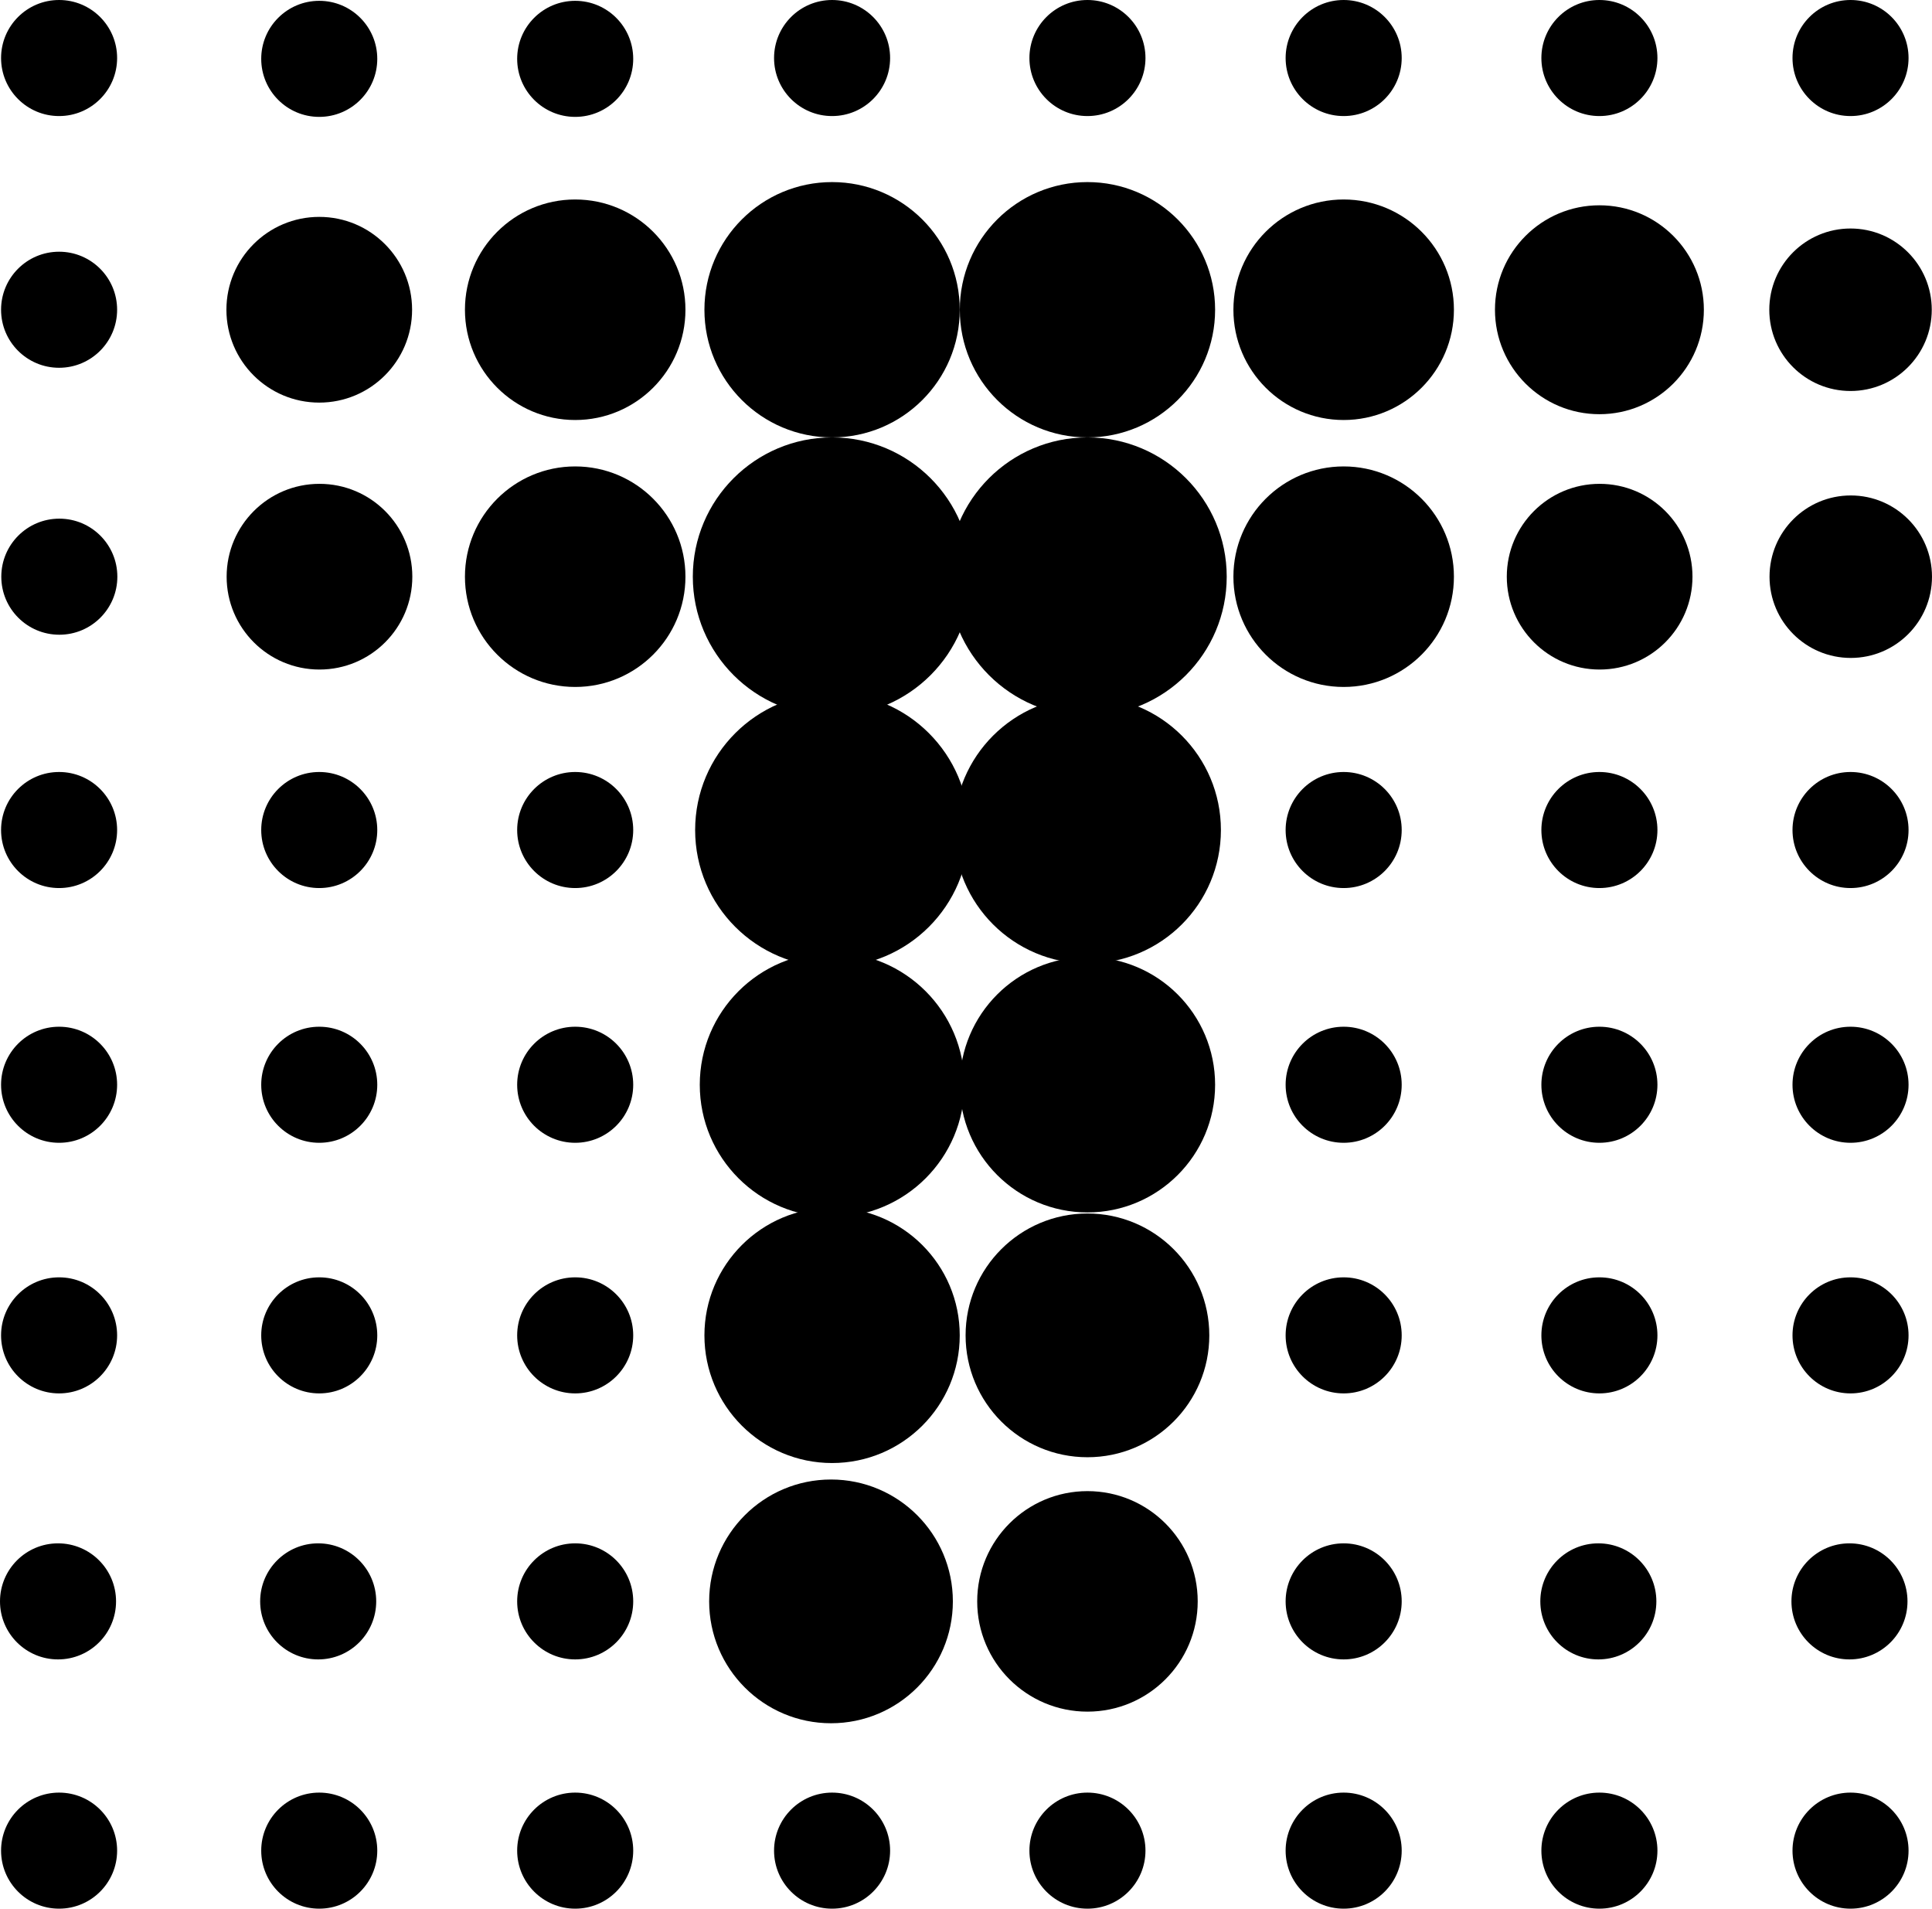
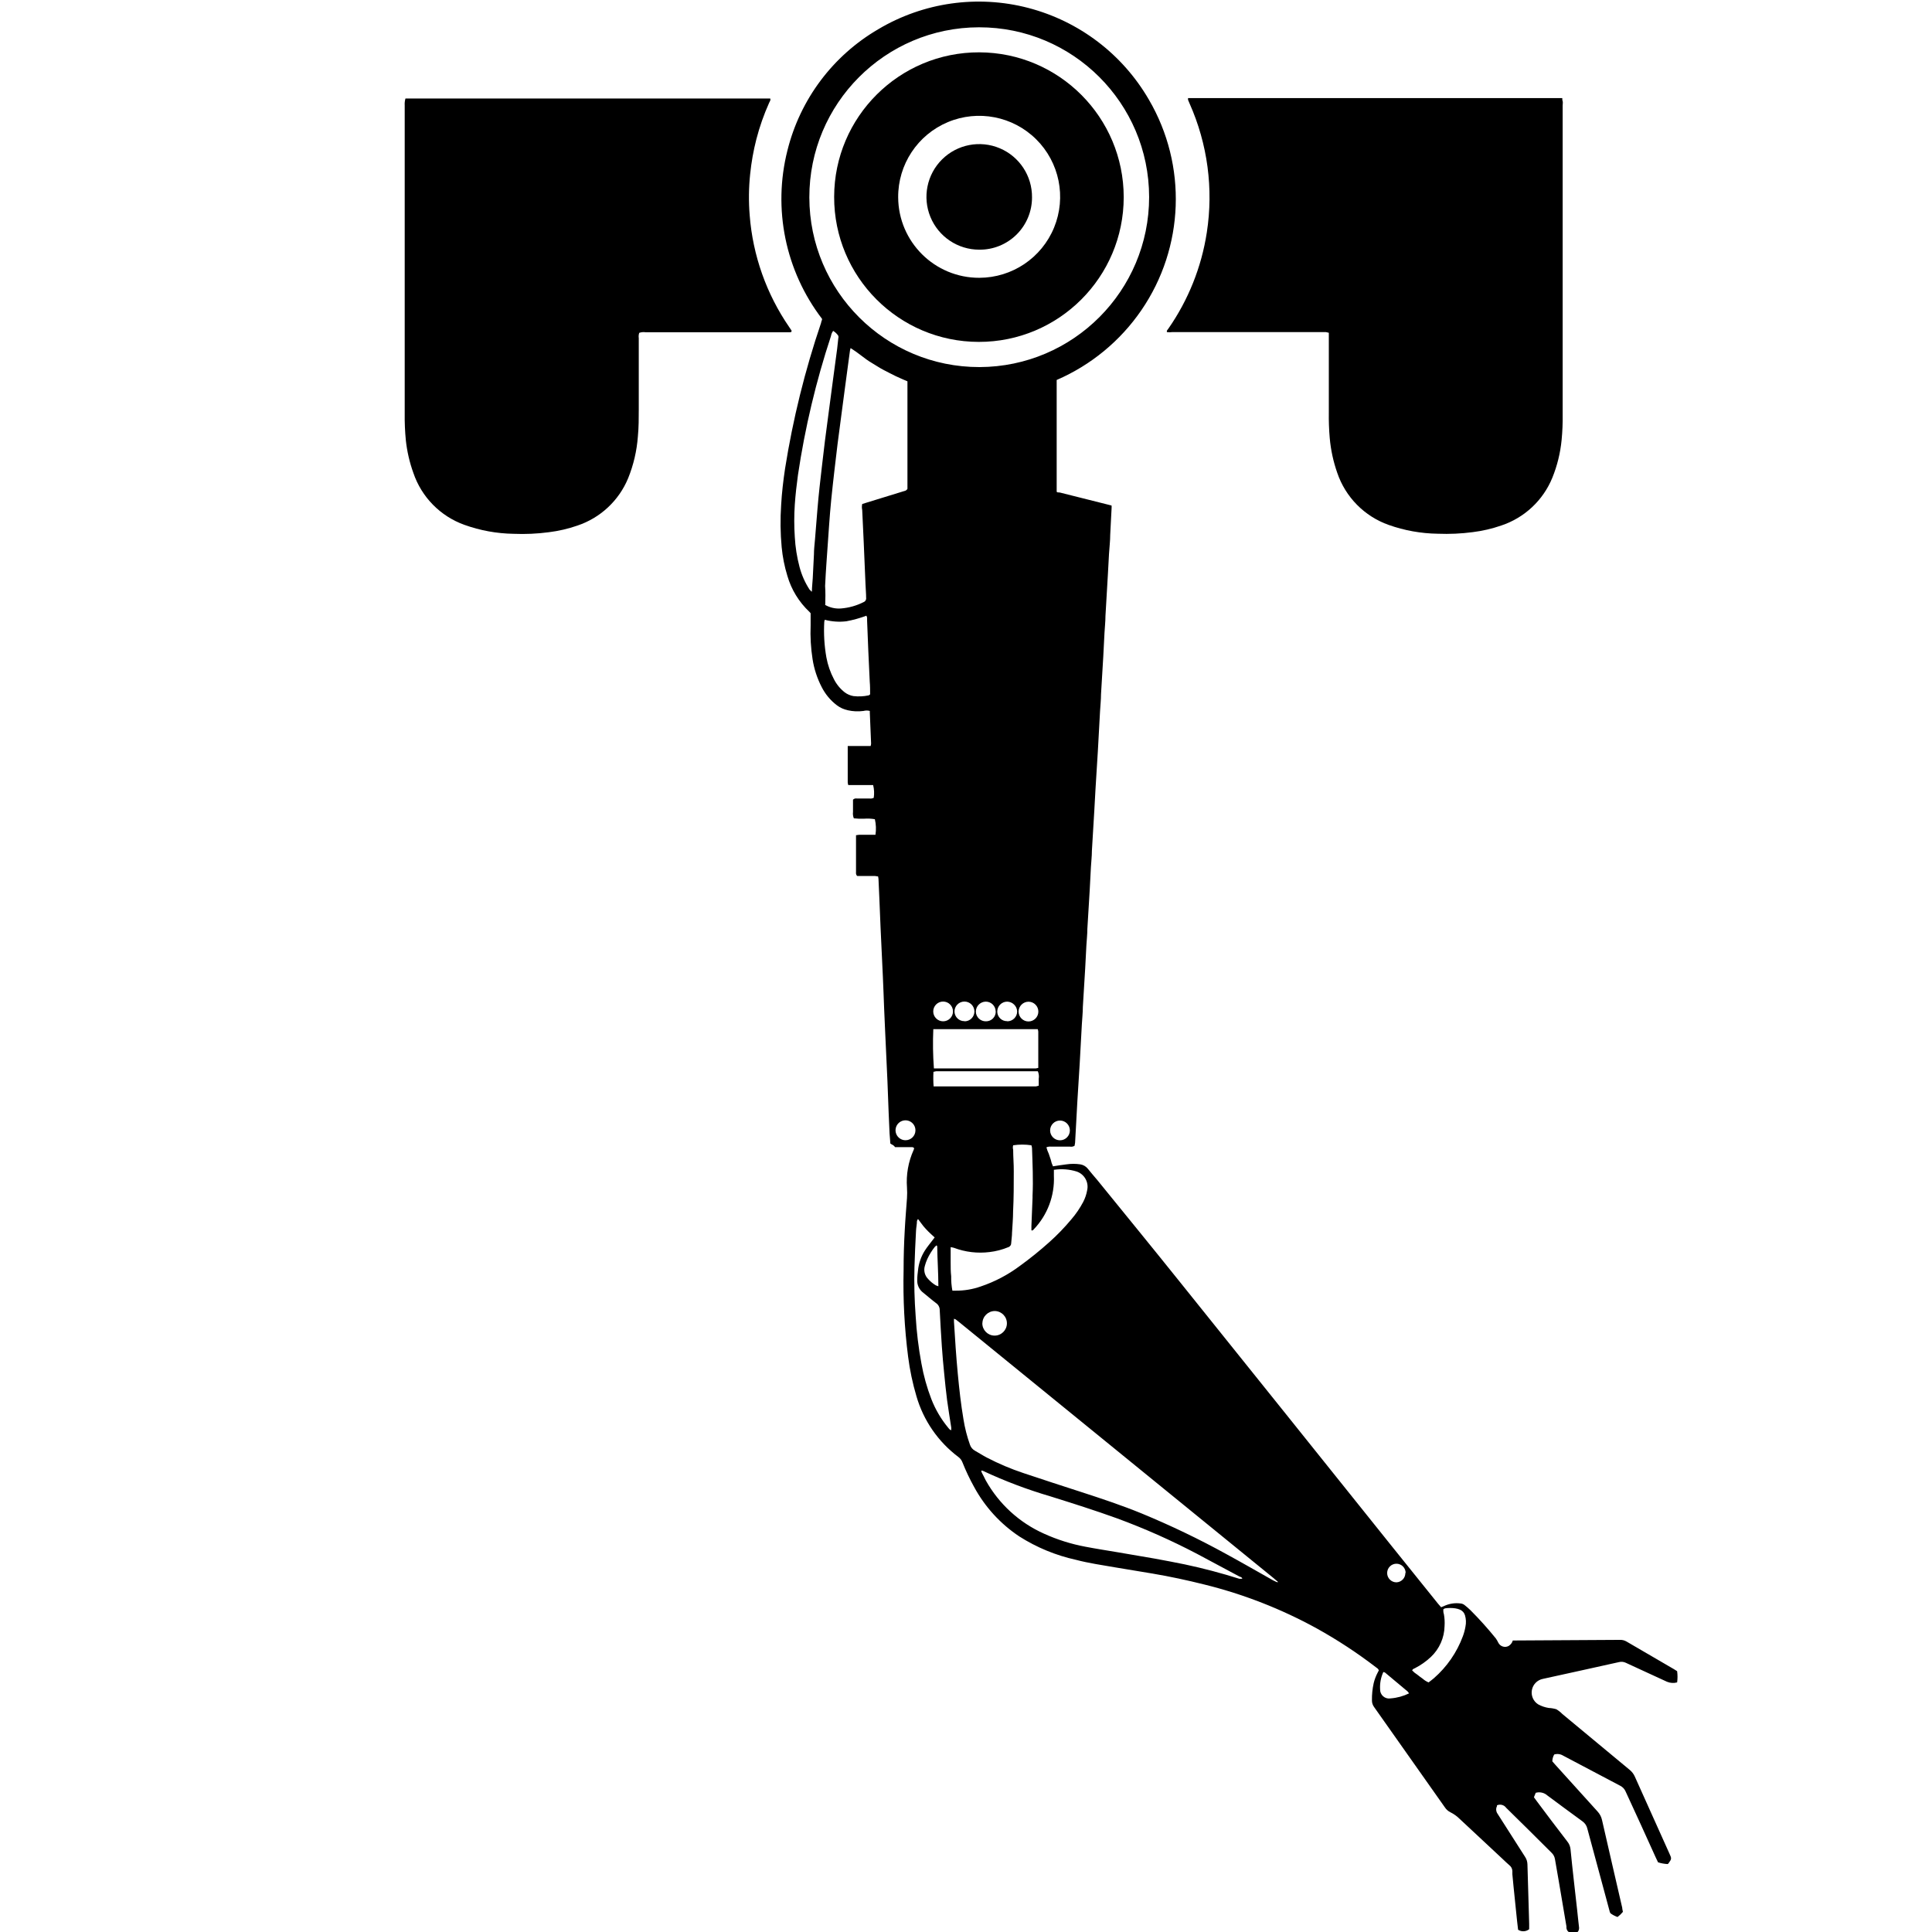
- <svg xmlns="http://www.w3.org/2000/svg" version="1.1" id="svg2" xml:space="preserve" width="153.387" height="151.52" viewBox="0 0 153.387 151.52">
-   <defs id="defs6" />
-   <g id="g8" transform="matrix(1.333333,0,0,-1.333333,0,151.52)">
-     <g id="g10" transform="scale(0.1)">
-       <path d="m 571.473,951.98 c 0,-41.98 -34.035,-76.011 -76.012,-76.011 -41.984,0 -76.016,34.031 -76.016,76.011 0,41.985 34.032,76.01 76.016,76.01 41.977,0 76.012,-34.025 76.012,-76.01" style="fill:#000000;fill-opacity:1;fill-rule:nonzero;stroke:none" id="path12" />
-       <path d="m 578.379,793.047 c 0,-45.797 -37.121,-82.926 -82.918,-82.926 -45.797,0 -82.926,37.129 -82.926,82.926 0,45.793 37.129,82.922 82.926,82.922 45.797,0 82.918,-37.129 82.918,-82.922" style="fill:#000000;fill-opacity:1;fill-rule:nonzero;stroke:none" id="path14" />
-       <path d="m 577,642.211 c 0,-45.035 -36.504,-81.539 -81.539,-81.539 -45.035,0 -81.543,36.504 -81.543,81.539 0,45.031 36.508,81.539 81.543,81.539 45.035,0 81.539,-36.508 81.539,-81.539" style="fill:#000000;fill-opacity:1;fill-rule:nonzero;stroke:none" id="path16" />
-       <path d="m 574.234,490.547 c 0,-43.508 -35.269,-78.77 -78.773,-78.77 -43.508,0 -78.781,35.262 -78.781,78.77 0,43.504 35.273,78.777 78.781,78.777 43.504,0 78.773,-35.273 78.773,-78.777" style="fill:#000000;fill-opacity:1;fill-rule:nonzero;stroke:none" id="path18" />
-       <path d="m 571.473,341.336 c 0,-41.981 -34.035,-76.008 -76.012,-76.008 -41.984,0 -76.016,34.027 -76.016,76.008 0,41.98 34.032,76.016 76.016,76.016 41.977,0 76.012,-34.036 76.012,-76.016" style="fill:#000000;fill-opacity:1;fill-rule:nonzero;stroke:none" id="path20" />
-       <path d="m 567.379,182.957 c 0,-40.066 -32.481,-72.559 -72.555,-72.559 -40.07,0 -72.558,32.493 -72.558,72.559 0,40.07 32.488,72.559 72.558,72.559 40.074,0 72.555,-32.489 72.555,-72.559" style="fill:#000000;fill-opacity:1;fill-rule:nonzero;stroke:none" id="path22" />
-       <path d="m 245.516,793.047 c 0,-30.535 -24.754,-55.285 -55.286,-55.285 -30.531,0 -55.281,24.75 -55.281,55.285 0,30.531 24.75,55.281 55.281,55.281 30.532,0 55.286,-24.75 55.286,-55.281" style="fill:#000000;fill-opacity:1;fill-rule:nonzero;stroke:none" id="path24" />
-       <path d="m 245.379,951.98 c 0,-30.531 -24.754,-55.285 -55.285,-55.285 -30.528,0 -55.278,24.754 -55.278,55.285 0,30.532 24.75,55.29 55.278,55.29 30.531,0 55.285,-24.758 55.285,-55.29" style="fill:#000000;fill-opacity:1;fill-rule:nonzero;stroke:none" id="path26" />
-       <path d="m 1007.78,793.047 c 0,-30.535 -24.757,-55.285 -55.284,-55.285 -30.527,0 -55.281,24.75 -55.281,55.285 0,30.531 24.754,55.281 55.281,55.281 30.527,0 55.284,-24.75 55.284,-55.281" style="fill:#000000;fill-opacity:1;fill-rule:nonzero;stroke:none" id="path28" />
-       <path d="m 69.875,793.047 c 0,-19.082 -15.469,-34.555 -34.551,-34.555 -19.082,0 -34.551,15.473 -34.551,34.555 0,19.082 15.469,34.551 34.551,34.551 19.082,0 34.551,-15.469 34.551,-34.551" style="fill:#000000;fill-opacity:1;fill-rule:nonzero;stroke:none" id="path30" />
-       <path d="m 69.738,642.211 c 0,-19.082 -15.469,-34.551 -34.551,-34.551 -19.082,0 -34.551,15.469 -34.551,34.551 0,19.082 15.469,34.551 34.551,34.551 19.082,0 34.551,-15.469 34.551,-34.551" style="fill:#000000;fill-opacity:1;fill-rule:nonzero;stroke:none" id="path32" />
-       <path d="m 224.645,642.211 c 0,-19.082 -15.469,-34.551 -34.551,-34.551 -19.082,0 -34.551,15.469 -34.551,34.551 0,19.082 15.469,34.551 34.551,34.551 19.082,0 34.551,-15.469 34.551,-34.551" style="fill:#000000;fill-opacity:1;fill-rule:nonzero;stroke:none" id="path34" />
-       <path d="m 377.047,642.211 c 0,-19.082 -15.469,-34.551 -34.551,-34.551 -19.082,0 -34.551,15.469 -34.551,34.551 0,19.082 15.469,34.551 34.551,34.551 19.082,0 34.551,-15.469 34.551,-34.551" style="fill:#000000;fill-opacity:1;fill-rule:nonzero;stroke:none" id="path36" />
-       <path d="m 69.738,490.547 c 0,-19.082 -15.469,-34.555 -34.551,-34.555 -19.082,0 -34.551,15.473 -34.551,34.555 0,19.082 15.469,34.551 34.551,34.551 19.082,0 34.551,-15.469 34.551,-34.551" style="fill:#000000;fill-opacity:1;fill-rule:nonzero;stroke:none" id="path38" />
-       <path d="m 224.645,490.547 c 0,-19.082 -15.469,-34.555 -34.551,-34.555 -19.082,0 -34.551,15.473 -34.551,34.555 0,19.082 15.469,34.551 34.551,34.551 19.082,0 34.551,-15.469 34.551,-34.551" style="fill:#000000;fill-opacity:1;fill-rule:nonzero;stroke:none" id="path40" />
-       <path d="m 377.047,490.547 c 0,-19.082 -15.469,-34.555 -34.551,-34.555 -19.082,0 -34.551,15.473 -34.551,34.555 0,19.082 15.469,34.551 34.551,34.551 19.082,0 34.551,-15.469 34.551,-34.551" style="fill:#000000;fill-opacity:1;fill-rule:nonzero;stroke:none" id="path42" />
-       <path d="m 69.738,341.336 c 0,-19.082 -15.469,-34.551 -34.551,-34.551 -19.082,0 -34.551,15.469 -34.551,34.551 0,19.082 15.469,34.551 34.551,34.551 19.082,0 34.551,-15.469 34.551,-34.551" style="fill:#000000;fill-opacity:1;fill-rule:nonzero;stroke:none" id="path44" />
-       <path d="m 224.645,341.336 c 0,-19.082 -15.469,-34.551 -34.551,-34.551 -19.082,0 -34.551,15.469 -34.551,34.551 0,19.082 15.469,34.551 34.551,34.551 19.082,0 34.551,-15.469 34.551,-34.551" style="fill:#000000;fill-opacity:1;fill-rule:nonzero;stroke:none" id="path46" />
-       <path d="m 377.047,341.336 c 0,-19.082 -15.469,-34.551 -34.551,-34.551 -19.082,0 -34.551,15.469 -34.551,34.551 0,19.082 15.469,34.551 34.551,34.551 19.082,0 34.551,-15.469 34.551,-34.551" style="fill:#000000;fill-opacity:1;fill-rule:nonzero;stroke:none" id="path48" />
-       <path d="m 69.102,182.957 c 0,-19.082 -15.469,-34.551 -34.551,-34.551 C 15.469,148.406 0,163.875 0,182.957 c 0,19.082 15.469,34.551 34.551,34.551 19.082,0 34.551,-15.469 34.551,-34.551" style="fill:#000000;fill-opacity:1;fill-rule:nonzero;stroke:none" id="path50" />
-       <path d="m 224.012,182.957 c 0,-19.082 -15.469,-34.551 -34.551,-34.551 -19.082,0 -34.551,15.469 -34.551,34.551 0,19.082 15.469,34.551 34.551,34.551 19.082,0 34.551,-15.469 34.551,-34.551" style="fill:#000000;fill-opacity:1;fill-rule:nonzero;stroke:none" id="path52" />
-       <path d="m 377.047,182.957 c 0,-19.082 -15.469,-34.551 -34.551,-34.551 -19.082,0 -34.551,15.469 -34.551,34.551 0,19.082 15.469,34.551 34.551,34.551 19.082,0 34.551,-15.469 34.551,-34.551" style="fill:#000000;fill-opacity:1;fill-rule:nonzero;stroke:none" id="path54" />
-       <path d="M 69.738,34.551 C 69.738,15.469 54.27,0 35.188,0 16.105,0 0.637,15.469 0.637,34.551 c 0,19.078 15.469,34.551 34.551,34.551 19.082,0 34.551,-15.473 34.551,-34.551" style="fill:#000000;fill-opacity:1;fill-rule:nonzero;stroke:none" id="path56" />
-       <path d="M 224.645,34.551 C 224.645,15.469 209.176,0 190.094,0 c -19.082,0 -34.551,15.469 -34.551,34.551 0,19.078 15.469,34.551 34.551,34.551 19.082,0 34.551,-15.473 34.551,-34.551" style="fill:#000000;fill-opacity:1;fill-rule:nonzero;stroke:none" id="path58" />
-       <path d="M 377.047,34.551 C 377.047,15.469 361.578,0 342.496,0 c -19.082,0 -34.551,15.469 -34.551,34.551 0,19.078 15.469,34.551 34.551,34.551 19.082,0 34.551,-15.473 34.551,-34.551" style="fill:#000000;fill-opacity:1;fill-rule:nonzero;stroke:none" id="path60" />
-       <path d="m 834.637,642.211 c 0,-19.082 -15.469,-34.551 -34.563,-34.551 -19.082,0 -34.551,15.469 -34.551,34.551 0,19.082 15.469,34.551 34.551,34.551 19.094,0 34.563,-15.469 34.563,-34.551" style="fill:#000000;fill-opacity:1;fill-rule:nonzero;stroke:none" id="path62" />
-       <path d="m 986.91,642.211 c 0,-19.082 -15.469,-34.551 -34.551,-34.551 -19.082,0 -34.55,15.469 -34.55,34.551 0,19.082 15.468,34.551 34.55,34.551 19.082,0 34.551,-15.469 34.551,-34.551" style="fill:#000000;fill-opacity:1;fill-rule:nonzero;stroke:none" id="path64" />
-       <path d="m 1136.44,642.211 c 0,-19.082 -15.47,-34.551 -34.55,-34.551 -19.08,0 -34.55,15.469 -34.55,34.551 0,19.082 15.47,34.551 34.55,34.551 19.08,0 34.55,-15.469 34.55,-34.551" style="fill:#000000;fill-opacity:1;fill-rule:nonzero;stroke:none" id="path66" />
-       <path d="m 834.637,490.547 c 0,-19.082 -15.469,-34.555 -34.563,-34.555 -19.082,0 -34.551,15.473 -34.551,34.555 0,19.082 15.469,34.551 34.551,34.551 19.094,0 34.563,-15.469 34.563,-34.551" style="fill:#000000;fill-opacity:1;fill-rule:nonzero;stroke:none" id="path68" />
-       <path d="m 986.91,490.547 c 0,-19.082 -15.469,-34.555 -34.551,-34.555 -19.082,0 -34.55,15.473 -34.55,34.555 0,19.082 15.468,34.551 34.55,34.551 19.082,0 34.551,-15.469 34.551,-34.551" style="fill:#000000;fill-opacity:1;fill-rule:nonzero;stroke:none" id="path70" />
-       <path d="m 1136.44,490.547 c 0,-19.082 -15.47,-34.555 -34.55,-34.555 -19.08,0 -34.55,15.473 -34.55,34.555 0,19.082 15.47,34.551 34.55,34.551 19.08,0 34.55,-15.469 34.55,-34.551" style="fill:#000000;fill-opacity:1;fill-rule:nonzero;stroke:none" id="path72" />
-       <path d="m 834.637,341.336 c 0,-19.082 -15.469,-34.551 -34.563,-34.551 -19.082,0 -34.551,15.469 -34.551,34.551 0,19.082 15.469,34.551 34.551,34.551 19.094,0 34.563,-15.469 34.563,-34.551" style="fill:#000000;fill-opacity:1;fill-rule:nonzero;stroke:none" id="path74" />
-       <path d="m 986.91,341.336 c 0,-19.082 -15.469,-34.551 -34.551,-34.551 -19.082,0 -34.55,15.469 -34.55,34.551 0,19.082 15.468,34.551 34.55,34.551 19.082,0 34.551,-15.469 34.551,-34.551" style="fill:#000000;fill-opacity:1;fill-rule:nonzero;stroke:none" id="path76" />
-       <path d="m 1136.44,341.336 c 0,-19.082 -15.47,-34.551 -34.55,-34.551 -19.08,0 -34.55,15.469 -34.55,34.551 0,19.082 15.47,34.551 34.55,34.551 19.08,0 34.55,-15.469 34.55,-34.551" style="fill:#000000;fill-opacity:1;fill-rule:nonzero;stroke:none" id="path78" />
-       <path d="m 834.637,182.957 c 0,-19.082 -15.469,-34.551 -34.563,-34.551 -19.082,0 -34.551,15.469 -34.551,34.551 0,19.082 15.469,34.551 34.551,34.551 19.094,0 34.563,-15.469 34.563,-34.551" style="fill:#000000;fill-opacity:1;fill-rule:nonzero;stroke:none" id="path80" />
-       <path d="m 986.277,182.957 c 0,-19.082 -15.468,-34.551 -34.55,-34.551 -19.082,0 -34.551,15.469 -34.551,34.551 0,19.082 15.469,34.551 34.551,34.551 19.082,0 34.55,-15.469 34.55,-34.551" style="fill:#000000;fill-opacity:1;fill-rule:nonzero;stroke:none" id="path82" />
-       <path d="m 1135.81,182.957 c 0,-19.082 -15.47,-34.551 -34.55,-34.551 -19.09,0 -34.55,15.469 -34.55,34.551 0,19.082 15.46,34.551 34.55,34.551 19.08,0 34.55,-15.469 34.55,-34.551" style="fill:#000000;fill-opacity:1;fill-rule:nonzero;stroke:none" id="path84" />
-       <path d="M 834.637,34.551 C 834.637,15.469 819.168,0 800.074,0 c -19.082,0 -34.551,15.469 -34.551,34.551 0,19.078 15.469,34.551 34.551,34.551 19.094,0 34.563,-15.473 34.563,-34.551" style="fill:#000000;fill-opacity:1;fill-rule:nonzero;stroke:none" id="path86" />
-       <path d="M 986.91,34.551 C 986.91,15.469 971.441,0 952.359,0 c -19.082,0 -34.55,15.469 -34.55,34.551 0,19.078 15.468,34.551 34.55,34.551 19.082,0 34.551,-15.473 34.551,-34.551" style="fill:#000000;fill-opacity:1;fill-rule:nonzero;stroke:none" id="path88" />
-       <path d="M 1136.44,34.551 C 1136.44,15.469 1120.97,0 1101.89,0 c -19.08,0 -34.55,15.469 -34.55,34.551 0,19.078 15.47,34.551 34.55,34.551 19.08,0 34.55,-15.473 34.55,-34.551" style="fill:#000000;fill-opacity:1;fill-rule:nonzero;stroke:none" id="path90" />
-       <path d="m 69.738,951.98 c 0,-19.082 -15.469,-34.55 -34.551,-34.55 -19.082,0 -34.551,15.468 -34.551,34.55 0,19.083 15.469,34.551 34.551,34.551 19.082,0 34.551,-15.468 34.551,-34.551" style="fill:#000000;fill-opacity:1;fill-rule:nonzero;stroke:none" id="path92" />
-       <path d="m 1150.4,793.047 c 0,-26.715 -21.66,-48.375 -48.37,-48.375 -26.72,0 -48.37,21.66 -48.37,48.375 0,26.711 21.65,48.367 48.37,48.367 26.71,0 48.37,-21.656 48.37,-48.367" style="fill:#000000;fill-opacity:1;fill-rule:nonzero;stroke:none" id="path94" />
-       <path d="m 530.012,1101.85 c 0,-19.08 -15.469,-34.55 -34.551,-34.55 -19.082,0 -34.551,15.47 -34.551,34.55 0,19.08 15.469,34.55 34.551,34.55 19.082,0 34.551,-15.47 34.551,-34.55" style="fill:#000000;fill-opacity:1;fill-rule:nonzero;stroke:none" id="path96" />
-       <path d="m 377.047,1101.36 c 0,-19.08 -15.469,-34.55 -34.551,-34.55 -19.082,0 -34.551,15.47 -34.551,34.55 0,19.08 15.469,34.55 34.551,34.55 19.082,0 34.551,-15.47 34.551,-34.55" style="fill:#000000;fill-opacity:1;fill-rule:nonzero;stroke:none" id="path98" />
-       <path d="m 224.645,1101.36 c 0,-19.08 -15.469,-34.55 -34.551,-34.55 -19.082,0 -34.551,15.47 -34.551,34.55 0,19.08 15.469,34.55 34.551,34.55 19.082,0 34.551,-15.47 34.551,-34.55" style="fill:#000000;fill-opacity:1;fill-rule:nonzero;stroke:none" id="path100" />
-       <path d="m 69.738,1101.85 c 0,-19.08 -15.469,-34.55 -34.551,-34.55 -19.082,0 -34.551,15.47 -34.551,34.55 0,19.08 15.469,34.55 34.551,34.55 19.082,0 34.551,-15.47 34.551,-34.55" style="fill:#000000;fill-opacity:1;fill-rule:nonzero;stroke:none" id="path102" />
-       <path d="M 530.012,34.551 C 530.012,15.469 514.543,0 495.461,0 476.379,0 460.91,15.469 460.91,34.551 c 0,19.078 15.469,34.551 34.551,34.551 19.082,0 34.551,-15.473 34.551,-34.551" style="fill:#000000;fill-opacity:1;fill-rule:nonzero;stroke:none" id="path104" />
-       <path d="m 723.531,951.98 c 0,-41.98 -34.031,-76.011 -76.015,-76.011 -41.973,0 -76.004,34.031 -76.004,76.011 0,41.985 34.031,76.01 76.004,76.01 41.984,0 76.015,-34.025 76.015,-76.01" style="fill:#000000;fill-opacity:1;fill-rule:nonzero;stroke:none" id="path106" />
-       <path d="m 730.445,793.047 c 0,-45.797 -37.129,-82.926 -82.929,-82.926 -45.789,0 -82.918,37.129 -82.918,82.926 0,45.793 37.129,82.922 82.918,82.922 45.8,0 82.929,-37.129 82.929,-82.922" style="fill:#000000;fill-opacity:1;fill-rule:nonzero;stroke:none" id="path108" />
-       <path d="m 726.988,642.211 c 0,-43.895 -35.574,-79.469 -79.472,-79.469 -43.887,0 -79.461,35.574 -79.461,79.469 0,43.887 35.574,79.469 79.461,79.469 43.898,0 79.472,-35.582 79.472,-79.469" style="fill:#000000;fill-opacity:1;fill-rule:nonzero;stroke:none" id="path110" />
-       <path d="m 723.531,490.547 c 0,-41.984 -34.031,-76.008 -76.015,-76.008 -41.973,0 -76.004,34.024 -76.004,76.008 0,41.98 34.031,76.016 76.004,76.016 41.984,0 76.015,-34.036 76.015,-76.016" style="fill:#000000;fill-opacity:1;fill-rule:nonzero;stroke:none" id="path112" />
-       <path d="m 720.074,341.336 c 0,-40.066 -32.48,-72.559 -72.558,-72.559 -40.067,0 -72.555,32.493 -72.555,72.559 0,40.078 32.488,72.559 72.555,72.559 40.078,0 72.558,-32.481 72.558,-72.559" style="fill:#000000;fill-opacity:1;fill-rule:nonzero;stroke:none" id="path114" />
-       <path d="m 713.172,182.957 c 0,-36.262 -29.395,-65.648 -65.656,-65.648 -36.25,0 -65.645,29.386 -65.645,65.648 0,36.262 29.395,65.645 65.645,65.645 36.261,0 65.656,-29.383 65.656,-65.645" style="fill:#000000;fill-opacity:1;fill-rule:nonzero;stroke:none" id="path116" />
-       <path d="m 682.066,1101.85 c 0,-19.08 -15.468,-34.55 -34.55,-34.55 -19.082,0 -34.551,15.47 -34.551,34.55 0,19.08 15.469,34.55 34.551,34.55 19.082,0 34.55,-15.47 34.55,-34.55" style="fill:#000000;fill-opacity:1;fill-rule:nonzero;stroke:none" id="path118" />
-       <path d="m 834.637,1101.85 c 0,-19.08 -15.469,-34.55 -34.563,-34.55 -19.082,0 -34.551,15.47 -34.551,34.55 0,19.08 15.469,34.55 34.551,34.55 19.094,0 34.563,-15.47 34.563,-34.55" style="fill:#000000;fill-opacity:1;fill-rule:nonzero;stroke:none" id="path120" />
-       <path d="m 986.91,1101.85 c 0,-19.08 -15.469,-34.55 -34.551,-34.55 -19.082,0 -34.55,15.47 -34.55,34.55 0,19.08 15.468,34.55 34.55,34.55 19.082,0 34.551,-15.47 34.551,-34.55" style="fill:#000000;fill-opacity:1;fill-rule:nonzero;stroke:none" id="path122" />
-       <path d="m 1136.44,1101.85 c 0,-19.08 -15.47,-34.55 -34.55,-34.55 -19.08,0 -34.55,15.47 -34.55,34.55 0,19.08 15.47,34.55 34.55,34.55 19.08,0 34.55,-15.47 34.55,-34.55" style="fill:#000000;fill-opacity:1;fill-rule:nonzero;stroke:none" id="path124" />
-       <path d="M 682.066,34.551 C 682.066,15.469 666.598,0 647.516,0 c -19.082,0 -34.551,15.469 -34.551,34.551 0,19.078 15.469,34.551 34.551,34.551 19.082,0 34.55,-15.473 34.55,-34.551" style="fill:#000000;fill-opacity:1;fill-rule:nonzero;stroke:none" id="path126" />
-       <path d="m 408.145,793.047 c 0,-36.258 -29.395,-65.652 -65.649,-65.652 -36.254,0 -65.644,29.394 -65.644,65.652 0,36.254 29.39,65.648 65.644,65.648 36.254,0 65.649,-29.394 65.649,-65.648" style="fill:#000000;fill-opacity:1;fill-rule:nonzero;stroke:none" id="path128" />
-       <path d="m 408.145,951.98 c 0,-36.253 -29.395,-65.648 -65.649,-65.648 -36.254,0 -65.644,29.395 -65.644,65.648 0,36.254 29.39,65.65 65.644,65.65 36.254,0 65.649,-29.396 65.649,-65.65" style="fill:#000000;fill-opacity:1;fill-rule:nonzero;stroke:none" id="path130" />
-       <path d="m 865.73,793.047 c 0,-36.258 -29.394,-65.652 -65.656,-65.652 -36.25,0 -65.644,29.394 -65.644,65.652 0,36.254 29.394,65.648 65.644,65.648 36.262,0 65.656,-29.394 65.656,-65.648" style="fill:#000000;fill-opacity:1;fill-rule:nonzero;stroke:none" id="path132" />
-       <path d="m 1014.56,951.98 c 0,-34.343 -27.853,-62.191 -62.201,-62.191 -34.343,0 -62.187,27.848 -62.187,62.191 0,34.344 27.844,62.19 62.187,62.19 34.348,0 62.201,-27.846 62.201,-62.19" style="fill:#000000;fill-opacity:1;fill-rule:nonzero;stroke:none" id="path134" />
-       <path d="m 1150.26,951.98 c 0,-26.714 -21.65,-48.375 -48.37,-48.375 -26.72,0 -48.37,21.661 -48.37,48.375 0,26.715 21.65,48.37 48.37,48.37 26.72,0 48.37,-21.655 48.37,-48.37" style="fill:#000000;fill-opacity:1;fill-rule:nonzero;stroke:none" id="path136" />
-       <path d="m 865.73,951.98 c 0,-36.253 -29.394,-65.648 -65.656,-65.648 -36.25,0 -65.644,29.395 -65.644,65.648 0,36.254 29.394,65.65 65.644,65.65 36.262,0 65.656,-29.396 65.656,-65.65" style="fill:#000000;fill-opacity:1;fill-rule:nonzero;stroke:none" id="path138" />
-     </g>
+ <svg xmlns="http://www.w3.org/2000/svg" width="25.621" height="25.621" viewBox="0 0 25.621 25.621">
+   <g id="Group_3" data-name="Group 3" transform="translate(-55.24 -13.258)">
+     <path id="Path_1" data-name="Path 1" d="M112.737,28.42c0-.041-.007-.085-.009-.129q-.007-.135-.012-.27c-.006-.14-.01-.28-.016-.42-.01-.224-.021-.448-.031-.672q-.007-.147-.013-.294c-.006-.142-.01-.284-.017-.426-.01-.22-.021-.44-.031-.66-.006-.122-.01-.244-.015-.366q-.006-.135-.012-.27a.283.283,0,0,0-.005-.032.3.3,0,0,0-.041-.006H112.3c-.022-.018-.017-.04-.017-.059,0-.086,0-.172,0-.258,0-.054,0-.108,0-.162,0-.02,0-.039,0-.062a.385.385,0,0,1,.044-.006h.162c.018,0,.035,0,.052,0a.549.549,0,0,0-.008-.206.577.577,0,0,0-.142-.007.835.835,0,0,1-.137-.005.165.165,0,0,1-.011-.084c0-.028,0-.056,0-.084s0-.056,0-.079a.055.055,0,0,1,.049-.016h.168a.093.093,0,0,0,.058-.009.425.425,0,0,0-.008-.169.315.315,0,0,0-.039,0h-.228l-.063,0a.181.181,0,0,1-.007-.035q0-.225,0-.451a.24.24,0,0,1,0-.032c.016,0,.029,0,.043,0h.2l.061,0a.166.166,0,0,0,.006-.032q-.008-.2-.017-.408a.2.2,0,0,0,0-.025.161.161,0,0,0-.083,0,.584.584,0,0,1-.209-.009.371.371,0,0,1-.146-.067.7.7,0,0,1-.2-.24,1.214,1.214,0,0,1-.121-.369,2.3,2.3,0,0,1-.026-.449c0-.054,0-.108,0-.162-.006-.006-.01-.012-.016-.018a1.059,1.059,0,0,1-.292-.476,1.915,1.915,0,0,1-.076-.382,3.5,3.5,0,0,1-.007-.558c.009-.162.028-.323.052-.484a11.717,11.717,0,0,1,.478-1.933c0-.013.009-.027.012-.04a.057.057,0,0,0,0-.013,2.618,2.618,0,0,1-.458-2.235,2.579,2.579,0,0,1,1.205-1.606,2.607,2.607,0,0,1,3.588.935,2.609,2.609,0,0,1-.1,2.792,2.626,2.626,0,0,1-1.123.925c0,.017,0,.033,0,.049q0,.691,0,1.383c0,.014,0,.028,0,.046s.029.011.044.015l.617.155.067.017a.231.231,0,0,1,0,.04q-.008.174-.018.348c0,.084-.011.168-.016.252s-.01.184-.015.276q-.016.273-.032.546c0,.076-.009.152-.013.228-.006.1-.01.208-.016.312-.01.166-.02.332-.03.5,0,.076-.009.152-.013.228-.01.176-.019.352-.029.528s-.021.332-.031.5c-.006.1-.01.192-.016.288q-.016.267-.032.534c0,.072-.009.144-.013.216-.006.1-.01.2-.016.306-.01.17-.021.34-.031.51,0,.074-.009.148-.013.222-.006.1-.01.2-.016.306-.01.17-.021.34-.031.51,0,.076-.009.152-.013.228-.01.176-.019.352-.029.528s-.021.332-.031.5c-.006.092-.01.184-.015.276s-.009.18-.015.27a.313.313,0,0,1-.007.039.087.087,0,0,1-.06.011h-.252a.122.122,0,0,0-.061.009.445.445,0,0,0,.031.085c.009.026.017.053.027.08a.36.36,0,0,0,.029.087c.06-.009.119-.019.178-.026a.629.629,0,0,1,.185,0,.16.16,0,0,1,.1.059c.04.05.083.1.123.147.359.442.719.882,1.075,1.326q1.425,1.774,2.846,3.549l.6.746c.012.015.026.03.04.046.013-.005.025-.009.035-.014a.394.394,0,0,1,.222-.036.1.1,0,0,1,.055.022c.026.021.053.043.077.067a4.8,4.8,0,0,1,.337.375.393.393,0,0,1,.033.057.1.1,0,0,0,.138.042.138.138,0,0,0,.038-.037.17.17,0,0,0,.016-.035l.053,0,1.37-.008a.159.159,0,0,1,.085.022l.628.366.043.027a.537.537,0,0,1,0,.149.207.207,0,0,1-.135-.009c-.1-.045-.193-.089-.289-.133s-.171-.078-.256-.118a.132.132,0,0,0-.092-.009c-.335.075-.671.148-1.007.222a.185.185,0,0,0-.064.338.427.427,0,0,0,.141.048.416.416,0,0,1,.1.017.389.389,0,0,1,.08.063l.893.741a.239.239,0,0,1,.068.089q.228.51.458,1.019c.032.07.032.071-.014.135l-.009.006a.5.5,0,0,1-.127-.023l-.03-.063c-.132-.292-.264-.583-.4-.876a.15.15,0,0,0-.071-.076q-.38-.2-.758-.4a.144.144,0,0,0-.118-.015.187.187,0,0,0-.025.091l.043.049q.278.308.556.615a.242.242,0,0,1,.06.114c.088.388.179.776.268,1.164,0,.017.006.035.009.054a.409.409,0,0,1-.071.068.353.353,0,0,1-.084-.042c-.016-.009-.019-.025-.023-.041-.017-.062-.033-.124-.05-.186-.081-.3-.163-.6-.243-.9a.162.162,0,0,0-.066-.1c-.156-.113-.31-.228-.464-.342a.164.164,0,0,0-.155-.036l-.024.059.043.059c.132.176.264.353.4.528a.191.191,0,0,1,.042.1c.013.142.03.283.045.424s.029.255.043.382c.009.08.016.159.026.239,0,.039-.02.058-.044.08,0,0-.011,0-.017,0l-.012,0c-.055-.012-.1-.033-.095-.1l-.1-.591c-.018-.1-.035-.2-.052-.3a.15.15,0,0,0-.047-.087q-.3-.3-.6-.594l0,0a.1.1,0,0,0-.122-.033c0,.008,0,.018-.007.027a.1.1,0,0,0,.018.09c.121.189.241.379.362.567a.186.186,0,0,1,.031.1c.007.262.015.525.023.787,0,.024,0,.048,0,.072a.126.126,0,0,1-.147.007c-.005-.042-.01-.081-.014-.121q-.023-.224-.046-.448c-.006-.056-.011-.112-.016-.167,0-.014,0-.028,0-.042a.1.1,0,0,0-.039-.077c-.032-.027-.062-.057-.093-.086q-.284-.265-.567-.529a.461.461,0,0,0-.121-.087.187.187,0,0,1-.075-.066q-.469-.666-.939-1.331a.144.144,0,0,1-.028-.089.963.963,0,0,1,.023-.227.6.6,0,0,1,.053-.14l.015-.029c-.006-.023-.024-.031-.037-.041a6.37,6.37,0,0,0-.788-.517,6.169,6.169,0,0,0-1.488-.581c-.227-.057-.456-.106-.686-.145l-.5-.083c-.173-.03-.348-.055-.519-.1a2.334,2.334,0,0,1-.75-.31,1.841,1.841,0,0,1-.6-.658,2.816,2.816,0,0,1-.154-.325.157.157,0,0,0-.053-.07,1.544,1.544,0,0,1-.557-.807,3.326,3.326,0,0,1-.11-.522,7.65,7.65,0,0,1-.06-1.151q0-.261.015-.523c.007-.144.02-.288.03-.431a1.044,1.044,0,0,0,0-.138,1.023,1.023,0,0,1,.088-.5.169.169,0,0,0,.007-.021c-.01-.02-.028-.016-.043-.016h-.21C112.776,28.435,112.755,28.44,112.737,28.42Zm4.674,5.773.007.006,0,0-.012,0c0-.026-.027-.028-.042-.036-.186-.1-.372-.2-.561-.3a8.96,8.96,0,0,0-1.057-.469c-.293-.106-.591-.2-.888-.293a6.293,6.293,0,0,1-.891-.337c-.006,0-.014-.009-.024,0a.172.172,0,0,0,.009.025c.017.032.034.064.051.1a1.66,1.66,0,0,0,.776.709,2.394,2.394,0,0,0,.548.172c.145.028.291.05.437.075s.315.053.473.081c.136.025.271.05.406.078q.367.078.724.191A.266.266,0,0,0,117.41,34.193Zm.47.047.01.008,0,0-.013,0c0-.007,0-.016-.008-.02s-.033-.029-.051-.043l-4.166-3.392-.047-.037a.13.13,0,0,0-.024-.01.34.34,0,0,0,0,.039c.014.232.029.464.051.695.019.2.041.4.075.6a1.873,1.873,0,0,0,.086.337.142.142,0,0,0,.067.08c.053.029.1.061.156.09a3.3,3.3,0,0,0,.486.206c.256.086.513.169.769.252s.539.177.8.284a11.149,11.149,0,0,1,1.125.54c.209.114.415.233.623.35C117.84,34.225,117.856,34.242,117.88,34.241ZM116.17,15.87a2.253,2.253,0,1,0-2.249,2.256A2.256,2.256,0,0,0,116.17,15.87Zm-4.3,5.408a.366.366,0,0,0,.215.049.8.8,0,0,0,.3-.085.052.052,0,0,0,.032-.057c0-.058-.006-.116-.008-.174q-.012-.282-.024-.564c-.006-.142-.013-.284-.02-.426a.189.189,0,0,1,0-.079l.057-.018.5-.154a.059.059,0,0,0,.043-.029c0-.463,0-.932,0-1.4a.173.173,0,0,0,0-.026c-.053-.023-.106-.045-.158-.07s-.1-.051-.155-.079-.1-.06-.155-.092-.1-.066-.144-.1a1.7,1.7,0,0,0-.142-.1.317.317,0,0,0-.008.032c-.009.067-.018.135-.027.2l-.043.321-.041.31c-.018.137-.037.274-.054.411-.014.115-.027.231-.041.346-.015.131-.03.263-.043.394-.011.112-.02.223-.028.335q-.019.252-.035.5c-.007.1-.013.2-.018.306C111.879,21.113,111.877,21.194,111.875,21.278Zm3.037,7.493c0,.032,0,.055,0,.079a.966.966,0,0,1-.267.711c-.008.008-.015.02-.031.013,0-.019,0-.039,0-.058q.007-.186.015-.372c0-.01,0-.02,0-.03.01-.21,0-.42-.007-.631a.189.189,0,0,0-.008-.037.809.809,0,0,0-.242,0,.108.108,0,0,0,0,.059c0,.1.009.192.008.288,0,.176,0,.352-.009.529,0,.094-.009.188-.014.282,0,.046-.008.092-.011.138a.055.055,0,0,1-.038.055.922.922,0,0,1-.249.065.992.992,0,0,1-.472-.056.285.285,0,0,0-.044-.009c0,.068,0,.132,0,.2s0,.124.007.186a.928.928,0,0,0,.016.191l.044,0a.971.971,0,0,0,.33-.055,1.853,1.853,0,0,0,.519-.272,4.806,4.806,0,0,0,.393-.317,2.866,2.866,0,0,0,.29-.3,1.245,1.245,0,0,0,.159-.233.538.538,0,0,0,.052-.153.213.213,0,0,0-.139-.25A.671.671,0,0,0,114.911,28.771Zm-3.22-7.669.011,0c0-.058.008-.115.011-.173.006-.106.01-.212.016-.318,0-.066.008-.132.014-.2q.016-.2.032-.395c.008-.1.018-.2.028-.293s.02-.183.031-.274c.013-.115.027-.231.041-.346.017-.137.036-.274.054-.411s.035-.27.053-.4.037-.274.055-.41q.009-.069.015-.137a.053.053,0,0,0,0-.034.212.212,0,0,0-.068-.065.151.151,0,0,0-.029.068,11.042,11.042,0,0,0-.438,1.843c-.018.131-.033.262-.042.394a3.223,3.223,0,0,0,0,.426,1.964,1.964,0,0,0,.063.4,1.033,1.033,0,0,0,.133.3A.311.311,0,0,0,111.691,21.1Zm1.416,8.324a.125.125,0,0,0-.012.025c0,.042-.01.084-.012.126-.008.162-.017.324-.021.486-.006.216,0,.433.016.649a5.04,5.04,0,0,0,.076.626,2.583,2.583,0,0,0,.132.474,1.38,1.38,0,0,0,.221.377c.011.013.02.03.043.036a.237.237,0,0,0,0-.035c-.018-.121-.039-.241-.055-.362s-.027-.239-.039-.358-.023-.239-.031-.359q-.016-.24-.028-.48a.11.11,0,0,0-.047-.091c-.058-.043-.112-.091-.168-.136a.2.2,0,0,1-.083-.178c0-.04.005-.08.01-.12a.6.6,0,0,1,.091-.264c.03-.047.066-.09.1-.135l.03-.039c-.029-.027-.056-.05-.081-.075s-.047-.049-.069-.075S113.135,29.461,113.107,29.426Zm-1.235-7.948a.153.153,0,0,0-.006.025,2.057,2.057,0,0,0,.028.473,1.019,1.019,0,0,0,.1.289.518.518,0,0,0,.144.175.269.269,0,0,0,.114.049.612.612,0,0,0,.2-.009c.007,0,.013-.008.022-.014,0-.056,0-.112-.005-.168-.006-.136-.013-.272-.019-.408s-.01-.264-.016-.4a.373.373,0,0,0,0-.042.15.15,0,0,0-.009-.025,1.574,1.574,0,0,1-.266.074A.763.763,0,0,1,111.872,21.478Zm1.444,5.949h1.306c.016,0,.032,0,.048,0a.257.257,0,0,0,.034-.007.2.2,0,0,0,0-.026q0-.228,0-.456a.17.17,0,0,0-.007-.032l-.073,0h-1.279l-.033,0A4.368,4.368,0,0,0,113.316,27.427Zm0,.238.072,0h1.244a.371.371,0,0,0,.042,0,.278.278,0,0,0,.036-.009c0-.032,0-.062,0-.092a.177.177,0,0,0-.012-.1h-1.3c-.016,0-.032,0-.048,0a.273.273,0,0,0-.036.008A1.457,1.457,0,0,0,113.312,27.664Zm6.759,6.933c0,.023,0,.045.008.066a.64.64,0,0,1,.009.156.579.579,0,0,1-.182.412.923.923,0,0,1-.21.148c-.013.007-.031.01-.038.03a.334.334,0,0,0,.068.056c.023.019.048.037.072.054a.271.271,0,0,0,.078.049c.023-.018.048-.036.07-.055a1.371,1.371,0,0,0,.385-.558.7.7,0,0,0,.034-.127.305.305,0,0,0-.006-.149.116.116,0,0,0-.065-.075.261.261,0,0,0-.063-.018.485.485,0,0,0-.138,0A.1.1,0,0,0,120.072,34.6Zm-6.113-3.792a.163.163,0,1,0,.166-.162A.165.165,0,0,0,113.959,30.806Zm5.659,4.908a.153.153,0,0,0-.018-.024l-.3-.251a.081.081,0,0,0-.023-.008.48.48,0,0,0-.043.229.119.119,0,0,0,.14.121A.673.673,0,0,0,119.618,35.714Zm-6.242-5.4c0-.18-.013-.351-.015-.522,0-.005,0-.01-.009-.019a.166.166,0,0,0-.023.02.8.8,0,0,0-.1.162.591.591,0,0,0-.032.09.175.175,0,0,0,.046.177.435.435,0,0,0,.1.082A.245.245,0,0,0,113.376,30.316Zm.76-3.643a.131.131,0,0,0-.135-.13.134.134,0,0,0-.128.132.131.131,0,0,0,.136.129A.128.128,0,0,0,114.136,26.673Zm-.414.131a.13.13,0,0,0,.132-.133.132.132,0,0,0-.264.006A.13.13,0,0,0,113.722,26.8Zm.566,0a.131.131,0,0,0,.133-.133.136.136,0,0,0-.132-.128.132.132,0,0,0-.132.134A.128.128,0,0,0,114.288,26.8Zm-.718-.131a.131.131,0,1,0-.262,0,.131.131,0,0,0,.262,0Zm1.288,1.578a.131.131,0,0,0,.262,0,.131.131,0,1,0-.262,0Zm-1.917.13a.131.131,0,0,0,.131-.128.132.132,0,1,0-.131.128Zm1.632-1.837a.132.132,0,0,0-.133.132.131.131,0,1,0,.133-.132Zm5,7.575a.123.123,0,0,0-.122-.122.123.123,0,1,0,0,.247A.123.123,0,0,0,119.568,34.118Z" transform="translate(-45.691 0)" fill="#000000" />
+     <path id="Path_2" data-name="Path 2" d="M163.524,26.5h4.963c0,.017,0,.028.005.04s0,.04,0,.06q0,2.047,0,4.093a3.006,3.006,0,0,1-.014.342,1.792,1.792,0,0,1-.123.5,1.11,1.11,0,0,1-.677.633,1.852,1.852,0,0,1-.379.088,2.7,2.7,0,0,1-.462.021,2.037,2.037,0,0,1-.653-.117,1.113,1.113,0,0,1-.681-.69,1.9,1.9,0,0,1-.1-.463,3.336,3.336,0,0,1-.012-.336q0-.493,0-.986c0-.024,0-.048,0-.073a.271.271,0,0,0-.038-.009c-.022,0-.044,0-.066,0h-1.972a.239.239,0,0,1-.071,0c-.006-.021.009-.031.018-.044a3.039,3.039,0,0,0,.511-1.277,3.053,3.053,0,0,0-.228-1.709c-.007-.016-.014-.033-.021-.05A.094.094,0,0,1,163.524,26.5Z" transform="translate(-92.529 -11.941)" fill="#000000" />
+     <path id="Path_3" data-name="Path 3" d="M60.617,26.522h4.837c.009.023-.006.039-.014.057a3.044,3.044,0,0,0-.169.481,3.159,3.159,0,0,0-.083.466,2.932,2.932,0,0,0-.006.546,3.025,3.025,0,0,0,.525,1.483l.03.045a.032.032,0,0,1,0,.012c-.005.011-.016.01-.026.01H63.8a.175.175,0,0,0-.083.008.155.155,0,0,0-.006.071q0,.469,0,.938c0,.122,0,.244-.012.366a1.83,1.83,0,0,1-.129.553,1.108,1.108,0,0,1-.673.628,1.838,1.838,0,0,1-.379.088,2.7,2.7,0,0,1-.468.021,2.021,2.021,0,0,1-.652-.119,1.11,1.11,0,0,1-.676-.688,1.864,1.864,0,0,1-.1-.433,3.2,3.2,0,0,1-.015-.354q0-2.044,0-4.087A.264.264,0,0,1,60.617,26.522Z" transform="translate(0 -11.958)" fill="#000000" />
+     <path id="Path_4" data-name="Path 4" d="M122.3,22.231a1.92,1.92,0,1,1-1.915-1.921A1.922,1.922,0,0,1,122.3,22.231ZM120.385,23.3a1.074,1.074,0,1,0-1.076-1.067A1.073,1.073,0,0,0,120.385,23.3Z" transform="translate(-52.158 -6.358)" fill="#000000" />
+     <path id="Path_5" data-name="Path 5" d="M131.593,34.136a.7.7,0,1,1,.7-.694A.692.692,0,0,1,131.593,34.136Z" transform="translate(-63.367 -17.567)" fill="#000000" />
  </g>
</svg>
